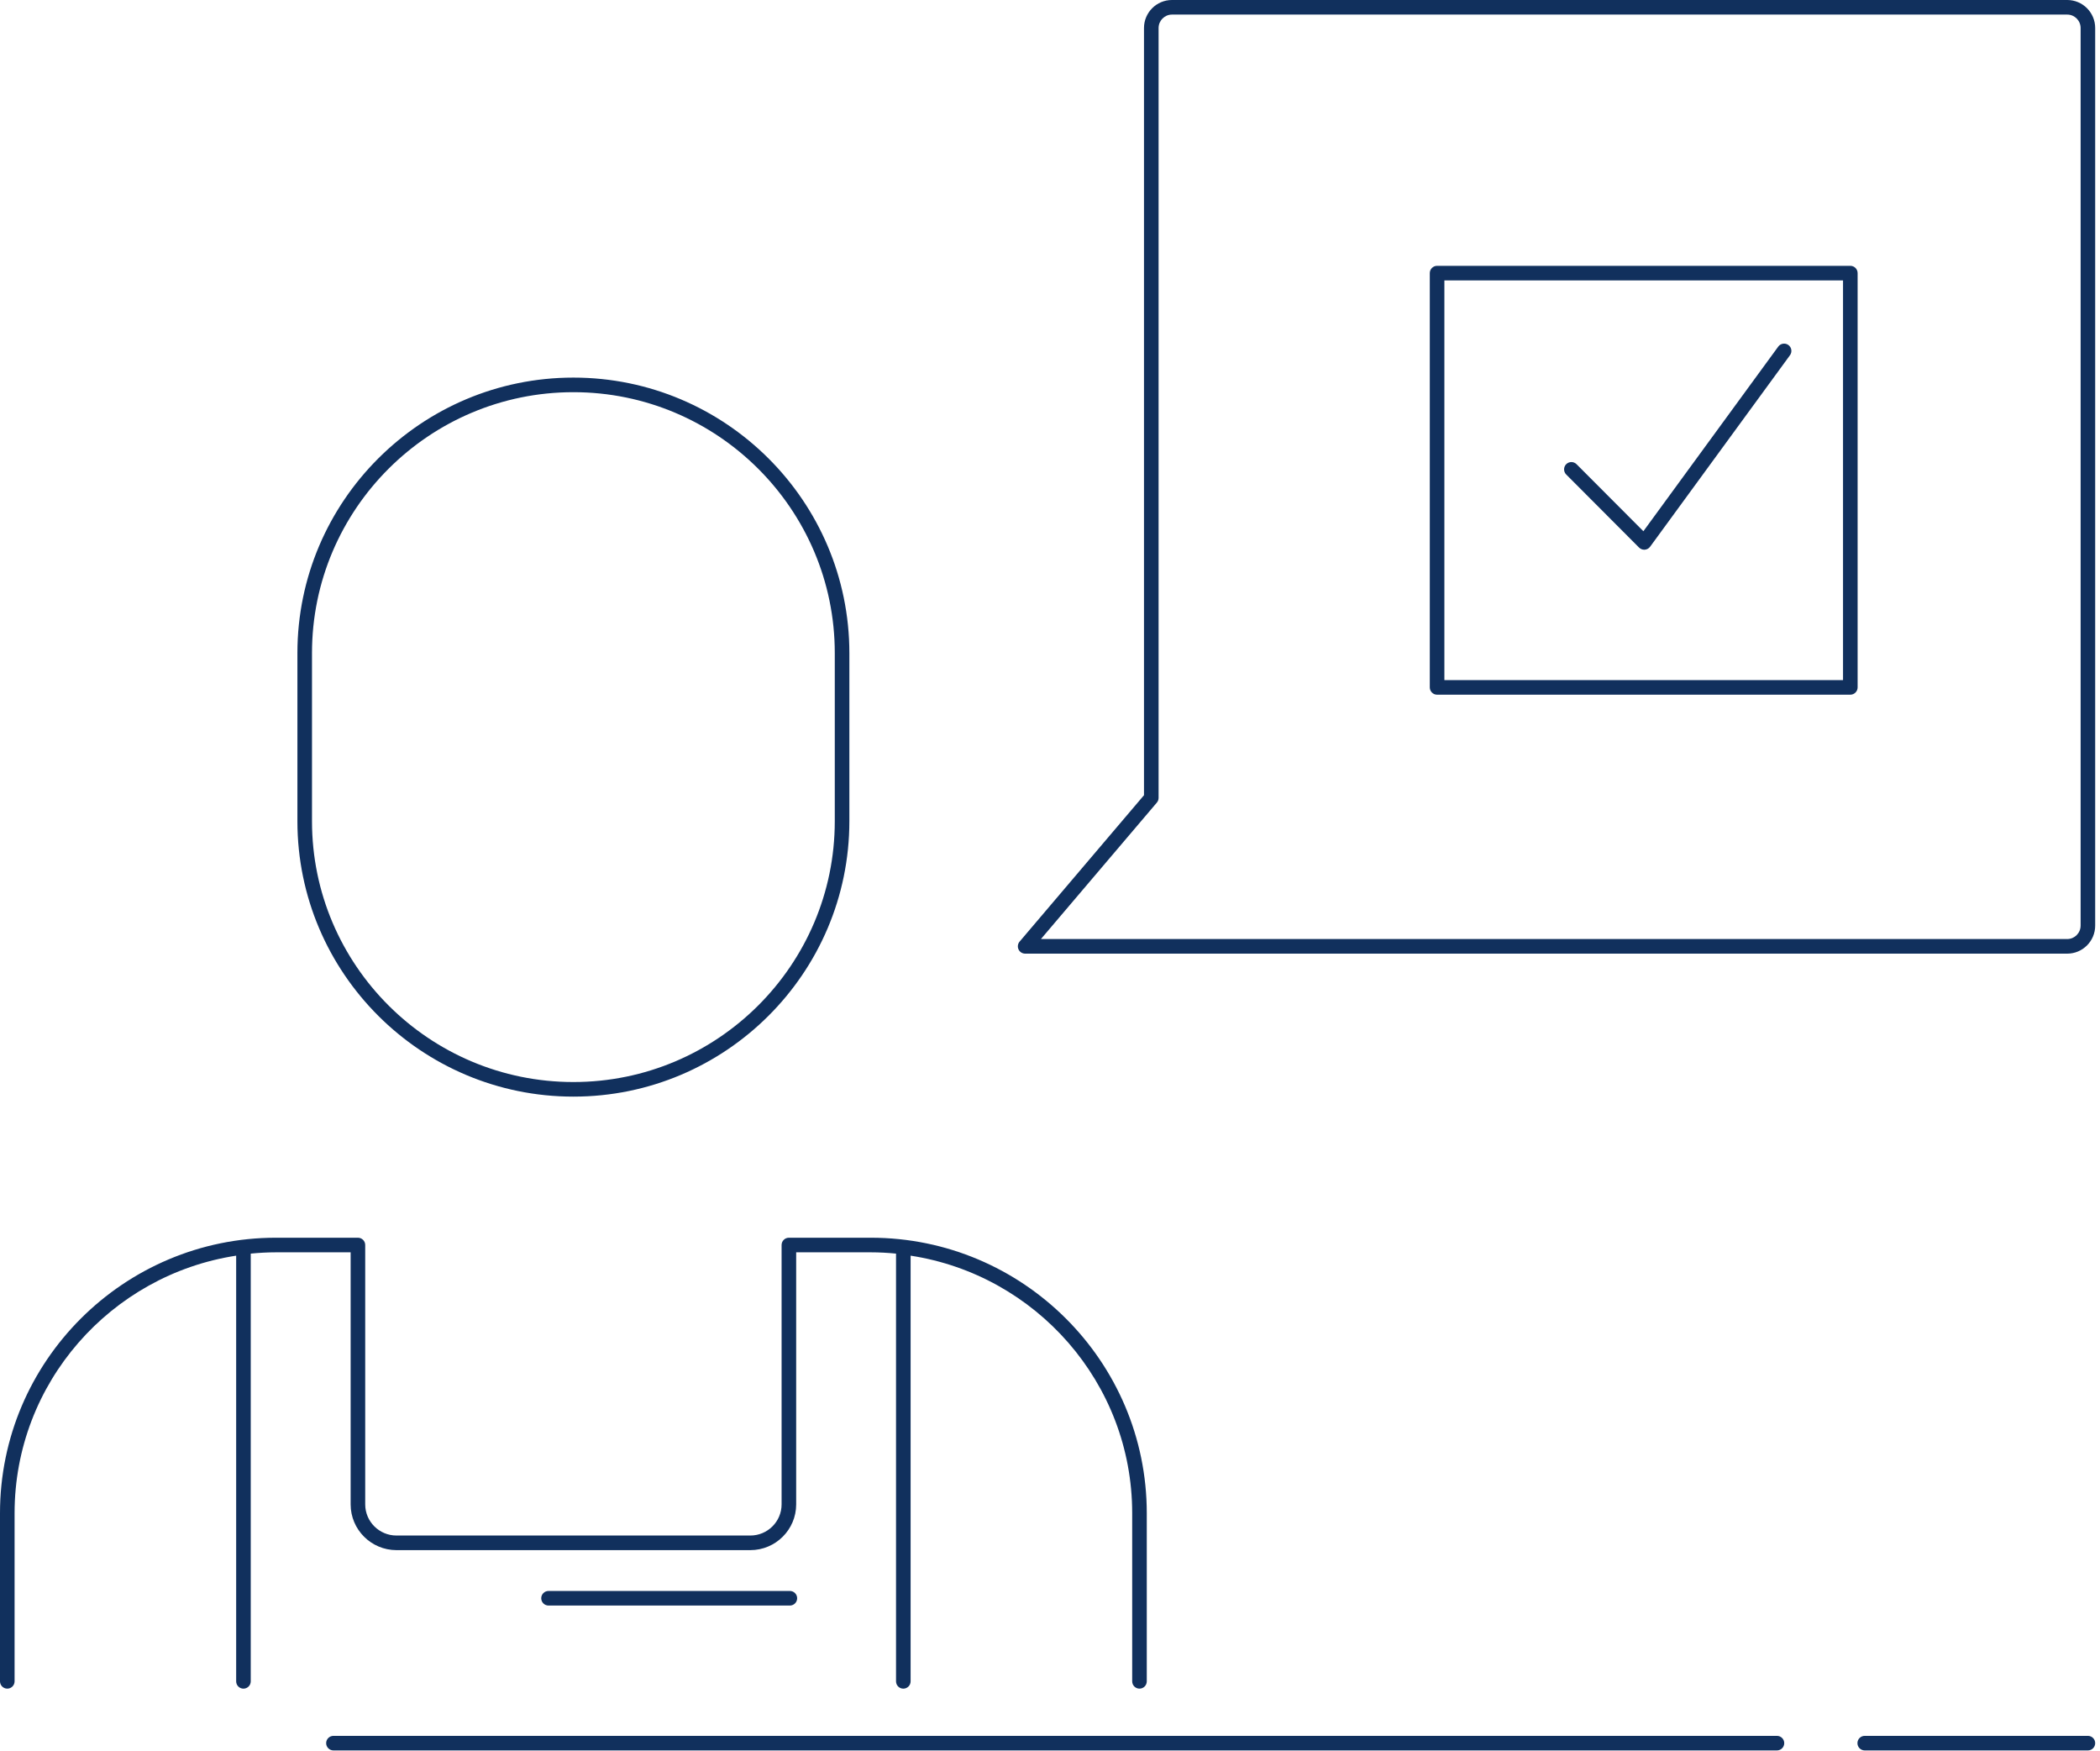
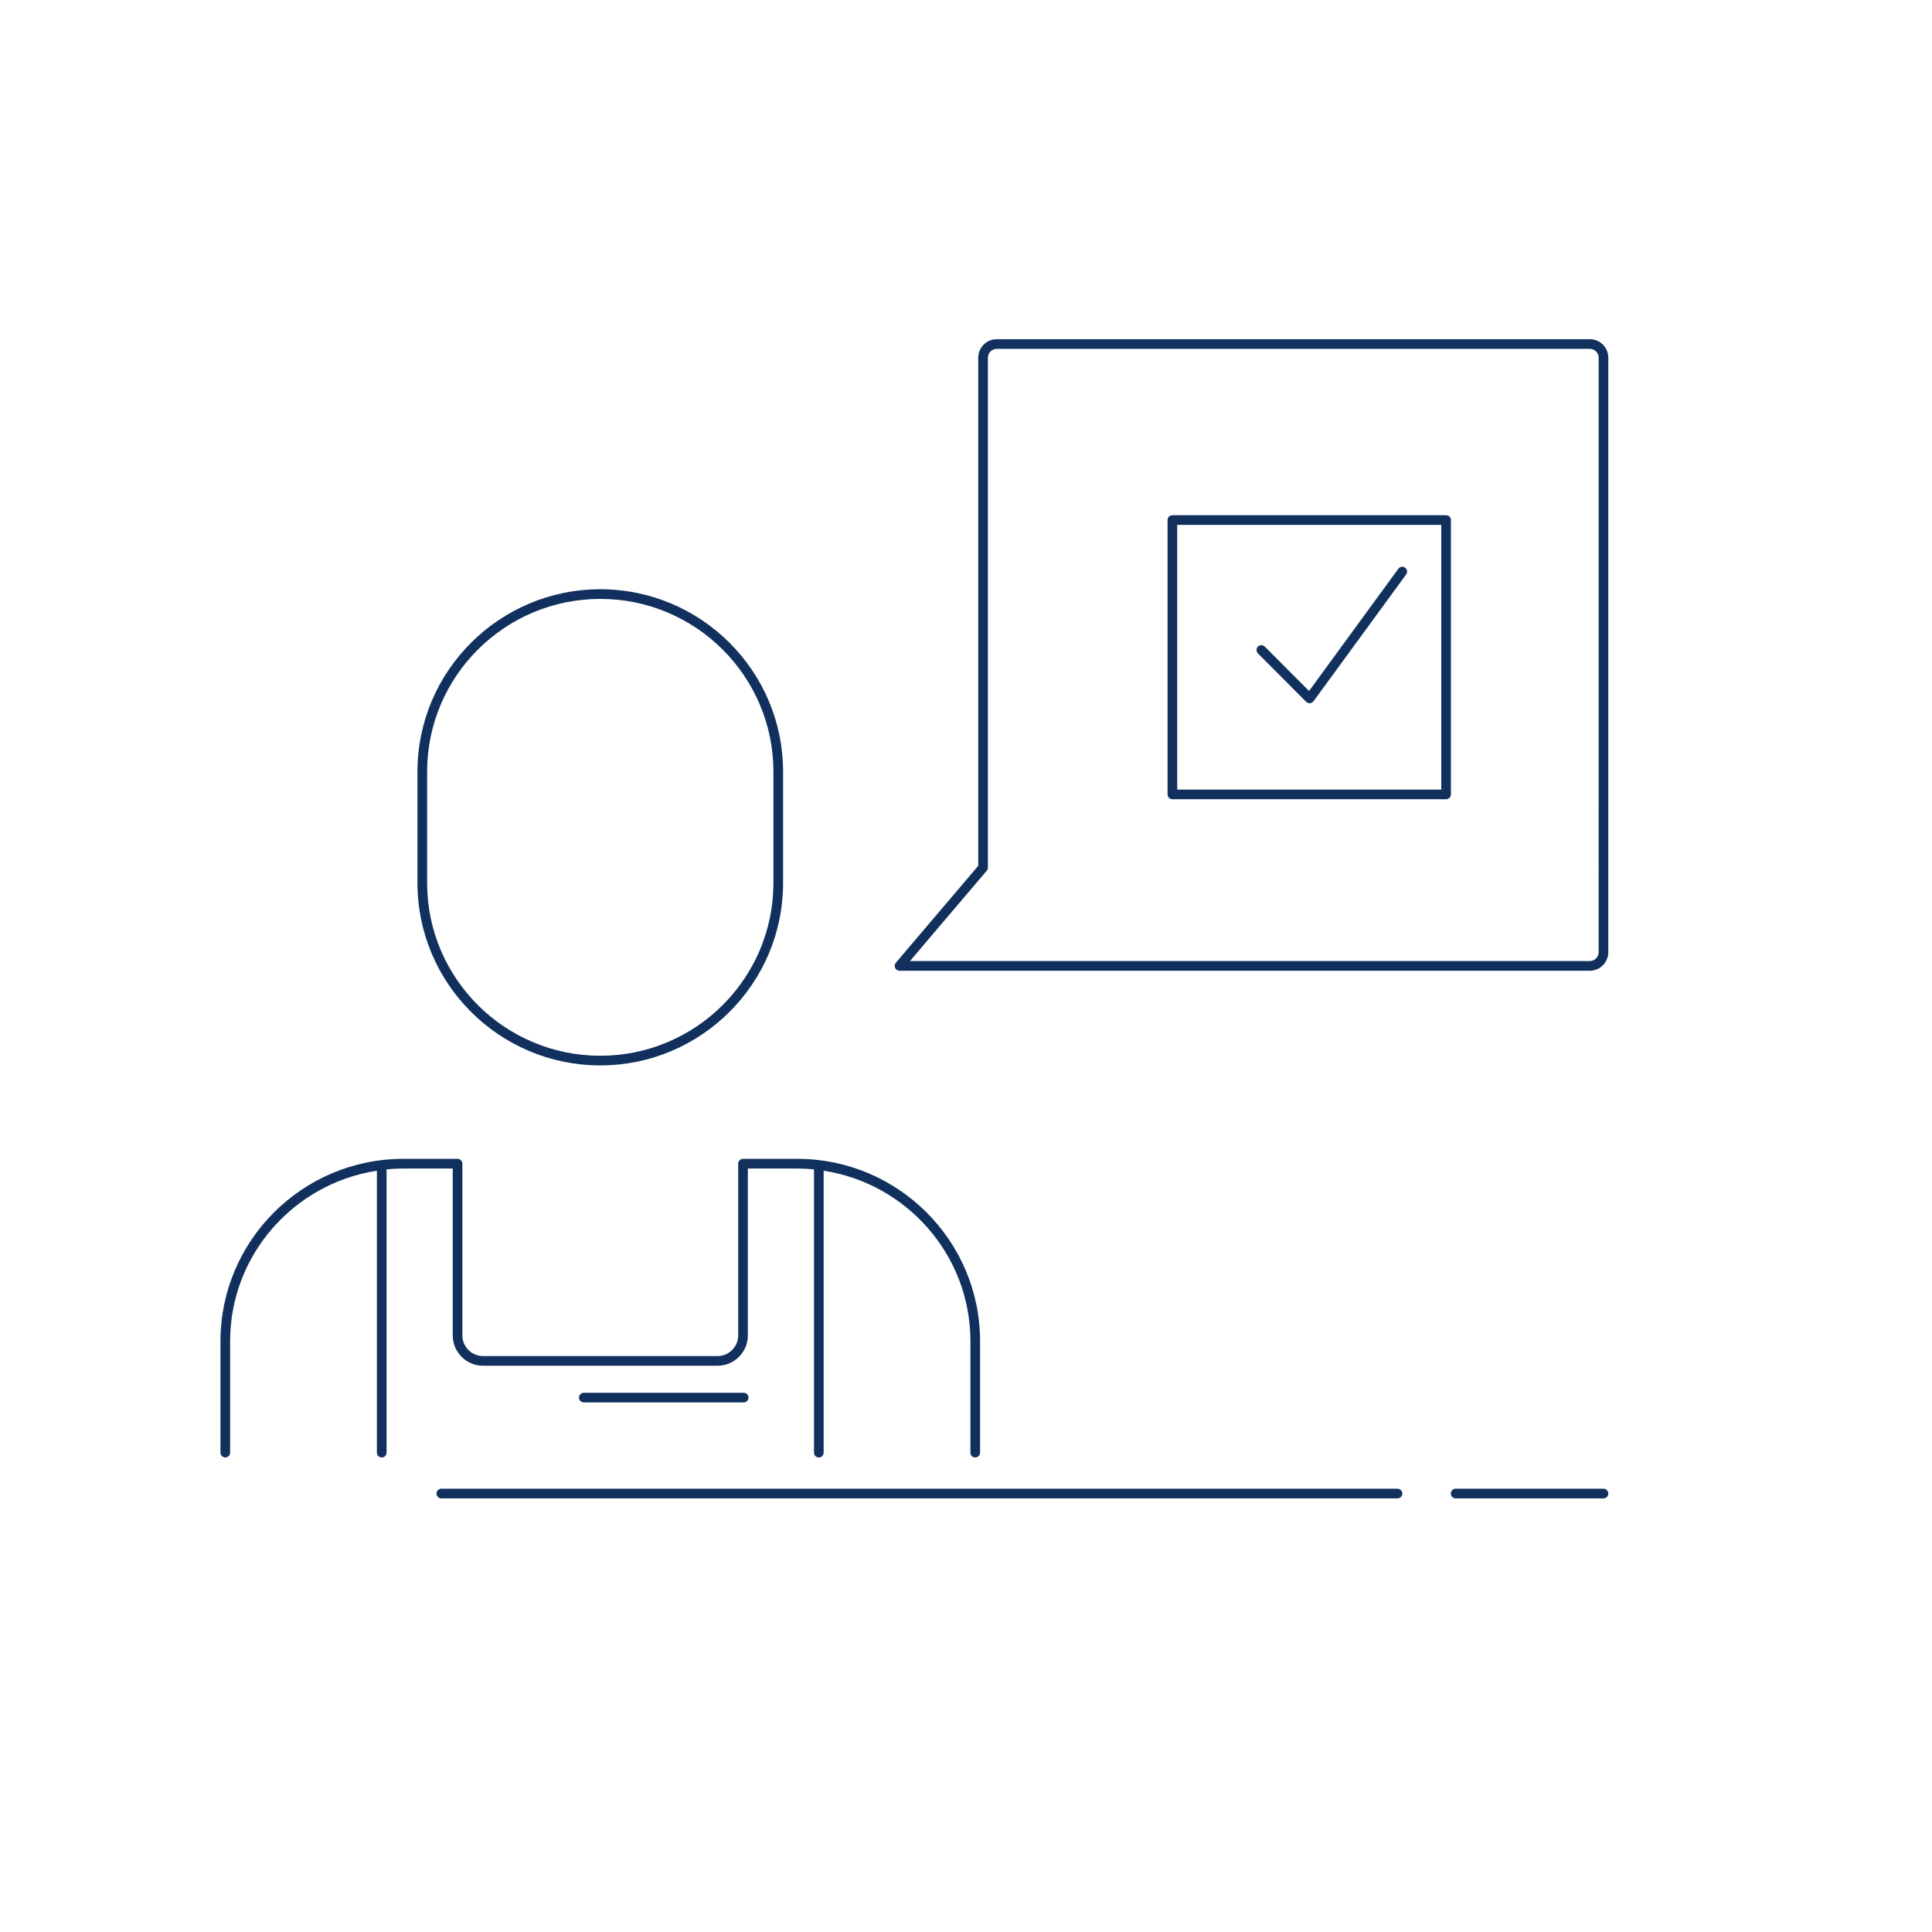
- <svg xmlns="http://www.w3.org/2000/svg" width="144" height="120" viewBox="0 0 144 120" fill="none">
-   <path d="M121.848 119H22.865C22.589 119 22.365 119.224 22.365 119.5C22.365 119.776 22.589 120 22.865 120H121.848C122.124 120 122.348 119.776 122.348 119.5C122.348 119.224 122.124 119 121.848 119Z" fill="#11305D" />
-   <path d="M143.17 119H127.867C127.591 119 127.367 119.224 127.367 119.5C127.367 119.776 127.591 120 127.867 120H143.17C143.446 120 143.67 119.776 143.67 119.5C143.67 119.224 143.447 119 143.17 119Z" fill="#11305D" />
-   <path d="M141.754 0H80.361C79.304 0 78.445 0.861 78.445 1.92V54.515L69.915 64.552C69.789 64.7 69.76 64.909 69.842 65.086C69.924 65.263 70.101 65.376 70.296 65.376H141.754C142.811 65.376 143.67 64.515 143.67 63.456V1.92C143.67 0.861 142.811 0 141.754 0ZM142.67 63.455C142.67 63.962 142.259 64.375 141.754 64.375H71.378L79.327 55.022C79.404 54.932 79.446 54.817 79.446 54.698V1.92C79.446 1.413 79.857 1 80.362 1H141.755C142.26 1 142.671 1.413 142.671 1.92V63.455H142.67Z" fill="#11305D" />
-   <path d="M126.879 18.223H98.543C98.267 18.223 98.043 18.447 98.043 18.723V47.124C98.043 47.4 98.267 47.624 98.543 47.624H126.879C127.155 47.624 127.379 47.4 127.379 47.124V18.723C127.379 18.447 127.156 18.223 126.879 18.223ZM126.379 46.624H99.043V19.223H126.379V46.624Z" fill="#11305D" />
-   <path d="M112.393 37.538C112.487 37.632 112.614 37.685 112.747 37.685C112.76 37.685 112.772 37.685 112.785 37.684C112.931 37.673 113.064 37.599 113.15 37.48L122.742 24.352C122.905 24.129 122.856 23.816 122.634 23.653C122.412 23.491 122.099 23.538 121.936 23.762L112.689 36.418L108.106 31.823C107.909 31.627 107.593 31.628 107.398 31.822C107.203 32.017 107.203 32.334 107.397 32.529L112.393 37.538Z" fill="#11305D" />
-   <path d="M54.162 109.067H37.613C37.337 109.067 37.113 109.291 37.113 109.567C37.113 109.843 37.337 110.067 37.613 110.067H54.162C54.438 110.067 54.662 109.843 54.662 109.567C54.662 109.291 54.438 109.067 54.162 109.067Z" fill="#11305D" />
-   <path d="M39.319 75.178C49.753 75.178 58.242 66.708 58.242 56.297V44.769C58.242 34.357 49.753 25.886 39.319 25.886C28.884 25.886 20.394 34.357 20.394 44.769V56.297C20.394 66.708 28.884 75.178 39.319 75.178ZM21.394 44.769C21.394 34.908 29.435 26.886 39.319 26.886C49.202 26.886 57.242 34.908 57.242 44.769V56.297C57.242 66.157 49.202 74.178 39.319 74.178C29.435 74.178 21.394 66.157 21.394 56.297V44.769Z" fill="#11305D" />
-   <path d="M24.044 85.852V103.133C24.044 104.862 25.453 106.268 27.186 106.268H51.453C53.185 106.268 54.595 104.862 54.595 103.133V85.852H59.713C60.297 85.852 60.873 85.885 61.442 85.94V115.264C61.442 115.54 61.666 115.764 61.942 115.764C62.218 115.764 62.442 115.54 62.442 115.264V86.081C71.031 87.4 77.636 94.802 77.636 103.734V115.263C77.636 115.539 77.86 115.763 78.136 115.763C78.412 115.763 78.636 115.539 78.636 115.263V103.734C78.636 93.322 70.147 84.851 59.713 84.851H54.095C53.819 84.851 53.595 85.075 53.595 85.351V103.132C53.595 104.309 52.634 105.267 51.453 105.267H27.185C26.004 105.267 25.043 104.309 25.043 103.132V85.351C25.043 85.075 24.819 84.851 24.543 84.851H18.923C8.489 84.851 0 93.322 0 103.734V115.263C0 115.539 0.224 115.763 0.5 115.763C0.776 115.763 1 115.539 1 115.263V103.734C1 94.801 7.605 87.399 16.194 86.081V115.264C16.194 115.54 16.418 115.764 16.694 115.764C16.97 115.764 17.194 115.54 17.194 115.264V85.94C17.763 85.885 18.339 85.852 18.923 85.852H24.044Z" fill="#11305D" />
+ <svg xmlns="http://www.w3.org/2000/svg" version="1.1" id="Layer_1" x="0px" y="0px" width="200px" height="200px" viewBox="0 0 200 200" enable-background="new 0 0 200 200" xml:space="preserve">
+   <g>
+     <path fill="#11305D" d="M144.67,154.113H45.687c-0.276,0-0.5,0.224-0.5,0.5c0,0.275,0.224,0.5,0.5,0.5h98.983   c0.275,0,0.5-0.225,0.5-0.5C145.17,154.337,144.945,154.113,144.67,154.113z" />
+     <path fill="#11305D" d="M165.992,154.113h-15.303c-0.276,0-0.5,0.224-0.5,0.5c0,0.275,0.224,0.5,0.5,0.5h15.303   c0.275,0,0.5-0.225,0.5-0.5C166.492,154.337,166.27,154.113,165.992,154.113z" />
+     <path fill="#11305D" d="M164.576,35.113h-61.393c-1.058,0-1.916,0.861-1.916,1.92v52.595l-8.531,10.037   c-0.126,0.148-0.155,0.357-0.073,0.534c0.082,0.177,0.259,0.29,0.454,0.29h71.458c1.057,0,1.916-0.861,1.916-1.92V37.033   C166.492,35.974,165.633,35.113,164.576,35.113z M165.492,98.568c0,0.507-0.411,0.92-0.916,0.92H94.2l7.948-9.353   c0.078-0.09,0.119-0.205,0.119-0.324V37.033c0-0.507,0.412-0.92,0.916-0.92h61.394c0.505,0,0.916,0.413,0.916,0.92L165.492,98.568   L165.492,98.568z" />
+     <path fill="#11305D" d="M149.701,53.336h-28.336c-0.276,0-0.5,0.224-0.5,0.5v28.401c0,0.276,0.224,0.5,0.5,0.5h28.336   c0.275,0,0.5-0.224,0.5-0.5V53.836C150.201,53.56,149.979,53.336,149.701,53.336z M149.201,81.737h-27.336V54.336h27.336V81.737z" />
+     <path fill="#11305D" d="M135.215,72.651c0.094,0.094,0.221,0.147,0.354,0.147c0.014,0,0.025,0,0.039-0.001   c0.146-0.011,0.279-0.085,0.365-0.204l9.592-13.128c0.162-0.223,0.113-0.536-0.108-0.699c-0.222-0.162-0.535-0.115-0.698,0.109   l-9.246,12.656l-4.584-4.595c-0.197-0.196-0.513-0.195-0.707-0.001c-0.195,0.195-0.195,0.512-0.002,0.707L135.215,72.651z" />
+     <path fill="#11305D" d="M76.984,144.18H60.435c-0.276,0-0.5,0.225-0.5,0.5c0,0.276,0.224,0.5,0.5,0.5h16.549   c0.276,0,0.5-0.224,0.5-0.5C77.484,144.404,77.26,144.18,76.984,144.18z" />
+     <path fill="#11305D" d="M62.141,110.291c10.434,0,18.923-8.471,18.923-18.881V79.882c0-10.412-8.489-18.883-18.923-18.883   c-10.435,0-18.925,8.471-18.925,18.883V91.41C43.216,101.82,51.706,110.291,62.141,110.291z M44.216,79.882   c0-9.861,8.041-17.883,17.925-17.883c9.883,0,17.923,8.022,17.923,17.883V91.41c0,9.859-8.04,17.881-17.923,17.881   c-9.884,0-17.925-8.021-17.925-17.881V79.882z" />
+     <path fill="#11305D" d="M46.866,120.965v17.281c0,1.729,1.409,3.135,3.142,3.135h24.267c1.732,0,3.142-1.406,3.142-3.135v-17.281   h5.118c0.584,0,1.16,0.033,1.729,0.088v29.324c0,0.275,0.224,0.5,0.5,0.5c0.276,0,0.5-0.225,0.5-0.5v-29.184   c8.589,1.32,15.194,8.722,15.194,17.654v11.528c0,0.276,0.224,0.5,0.5,0.5s0.5-0.224,0.5-0.5v-11.528   c0-10.412-8.489-18.884-18.923-18.884h-5.618c-0.276,0-0.5,0.224-0.5,0.5v17.781c0,1.177-0.961,2.135-2.142,2.135H50.007   c-1.181,0-2.142-0.958-2.142-2.135v-17.781c0-0.276-0.224-0.5-0.5-0.5h-5.62c-10.434,0-18.923,8.472-18.923,18.884v11.528   c0,0.276,0.224,0.5,0.5,0.5c0.276,0,0.5-0.224,0.5-0.5v-11.528c0-8.934,6.605-16.336,15.194-17.654v29.184   c0,0.275,0.224,0.5,0.5,0.5s0.5-0.225,0.5-0.5v-29.324c0.569-0.055,1.145-0.088,1.729-0.088H46.866L46.866,120.965z" />
+   </g>
</svg>
